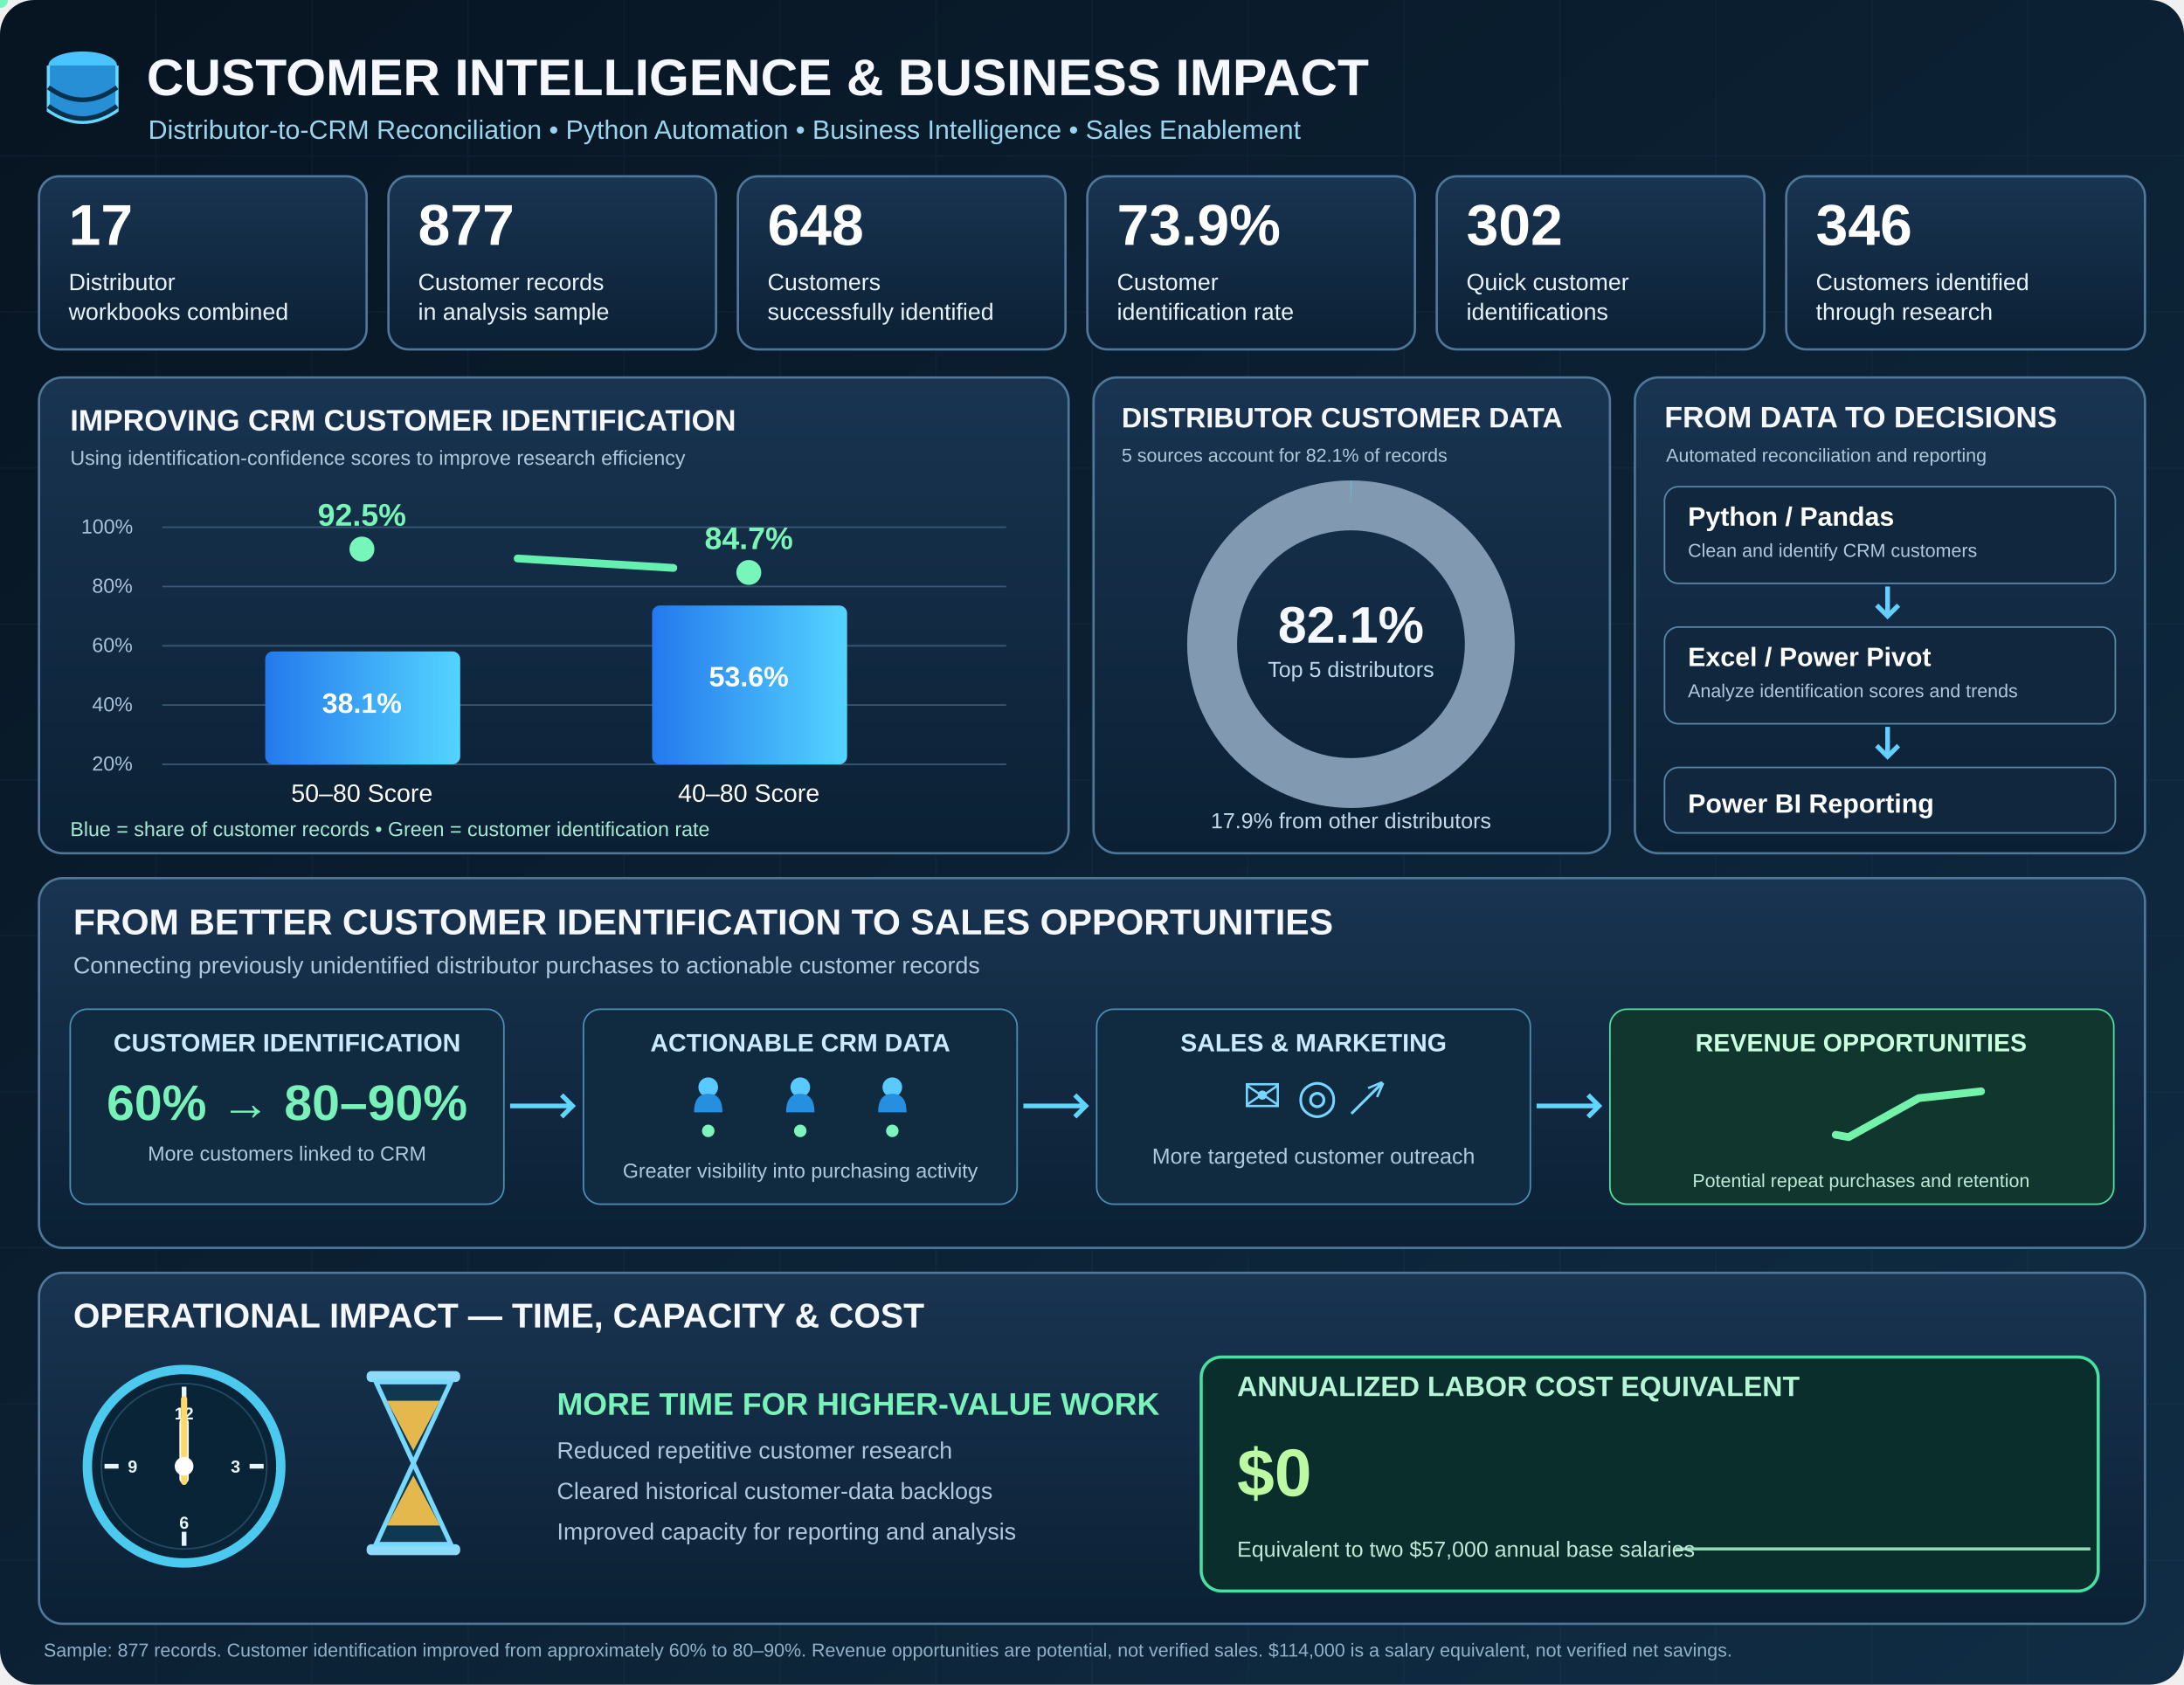
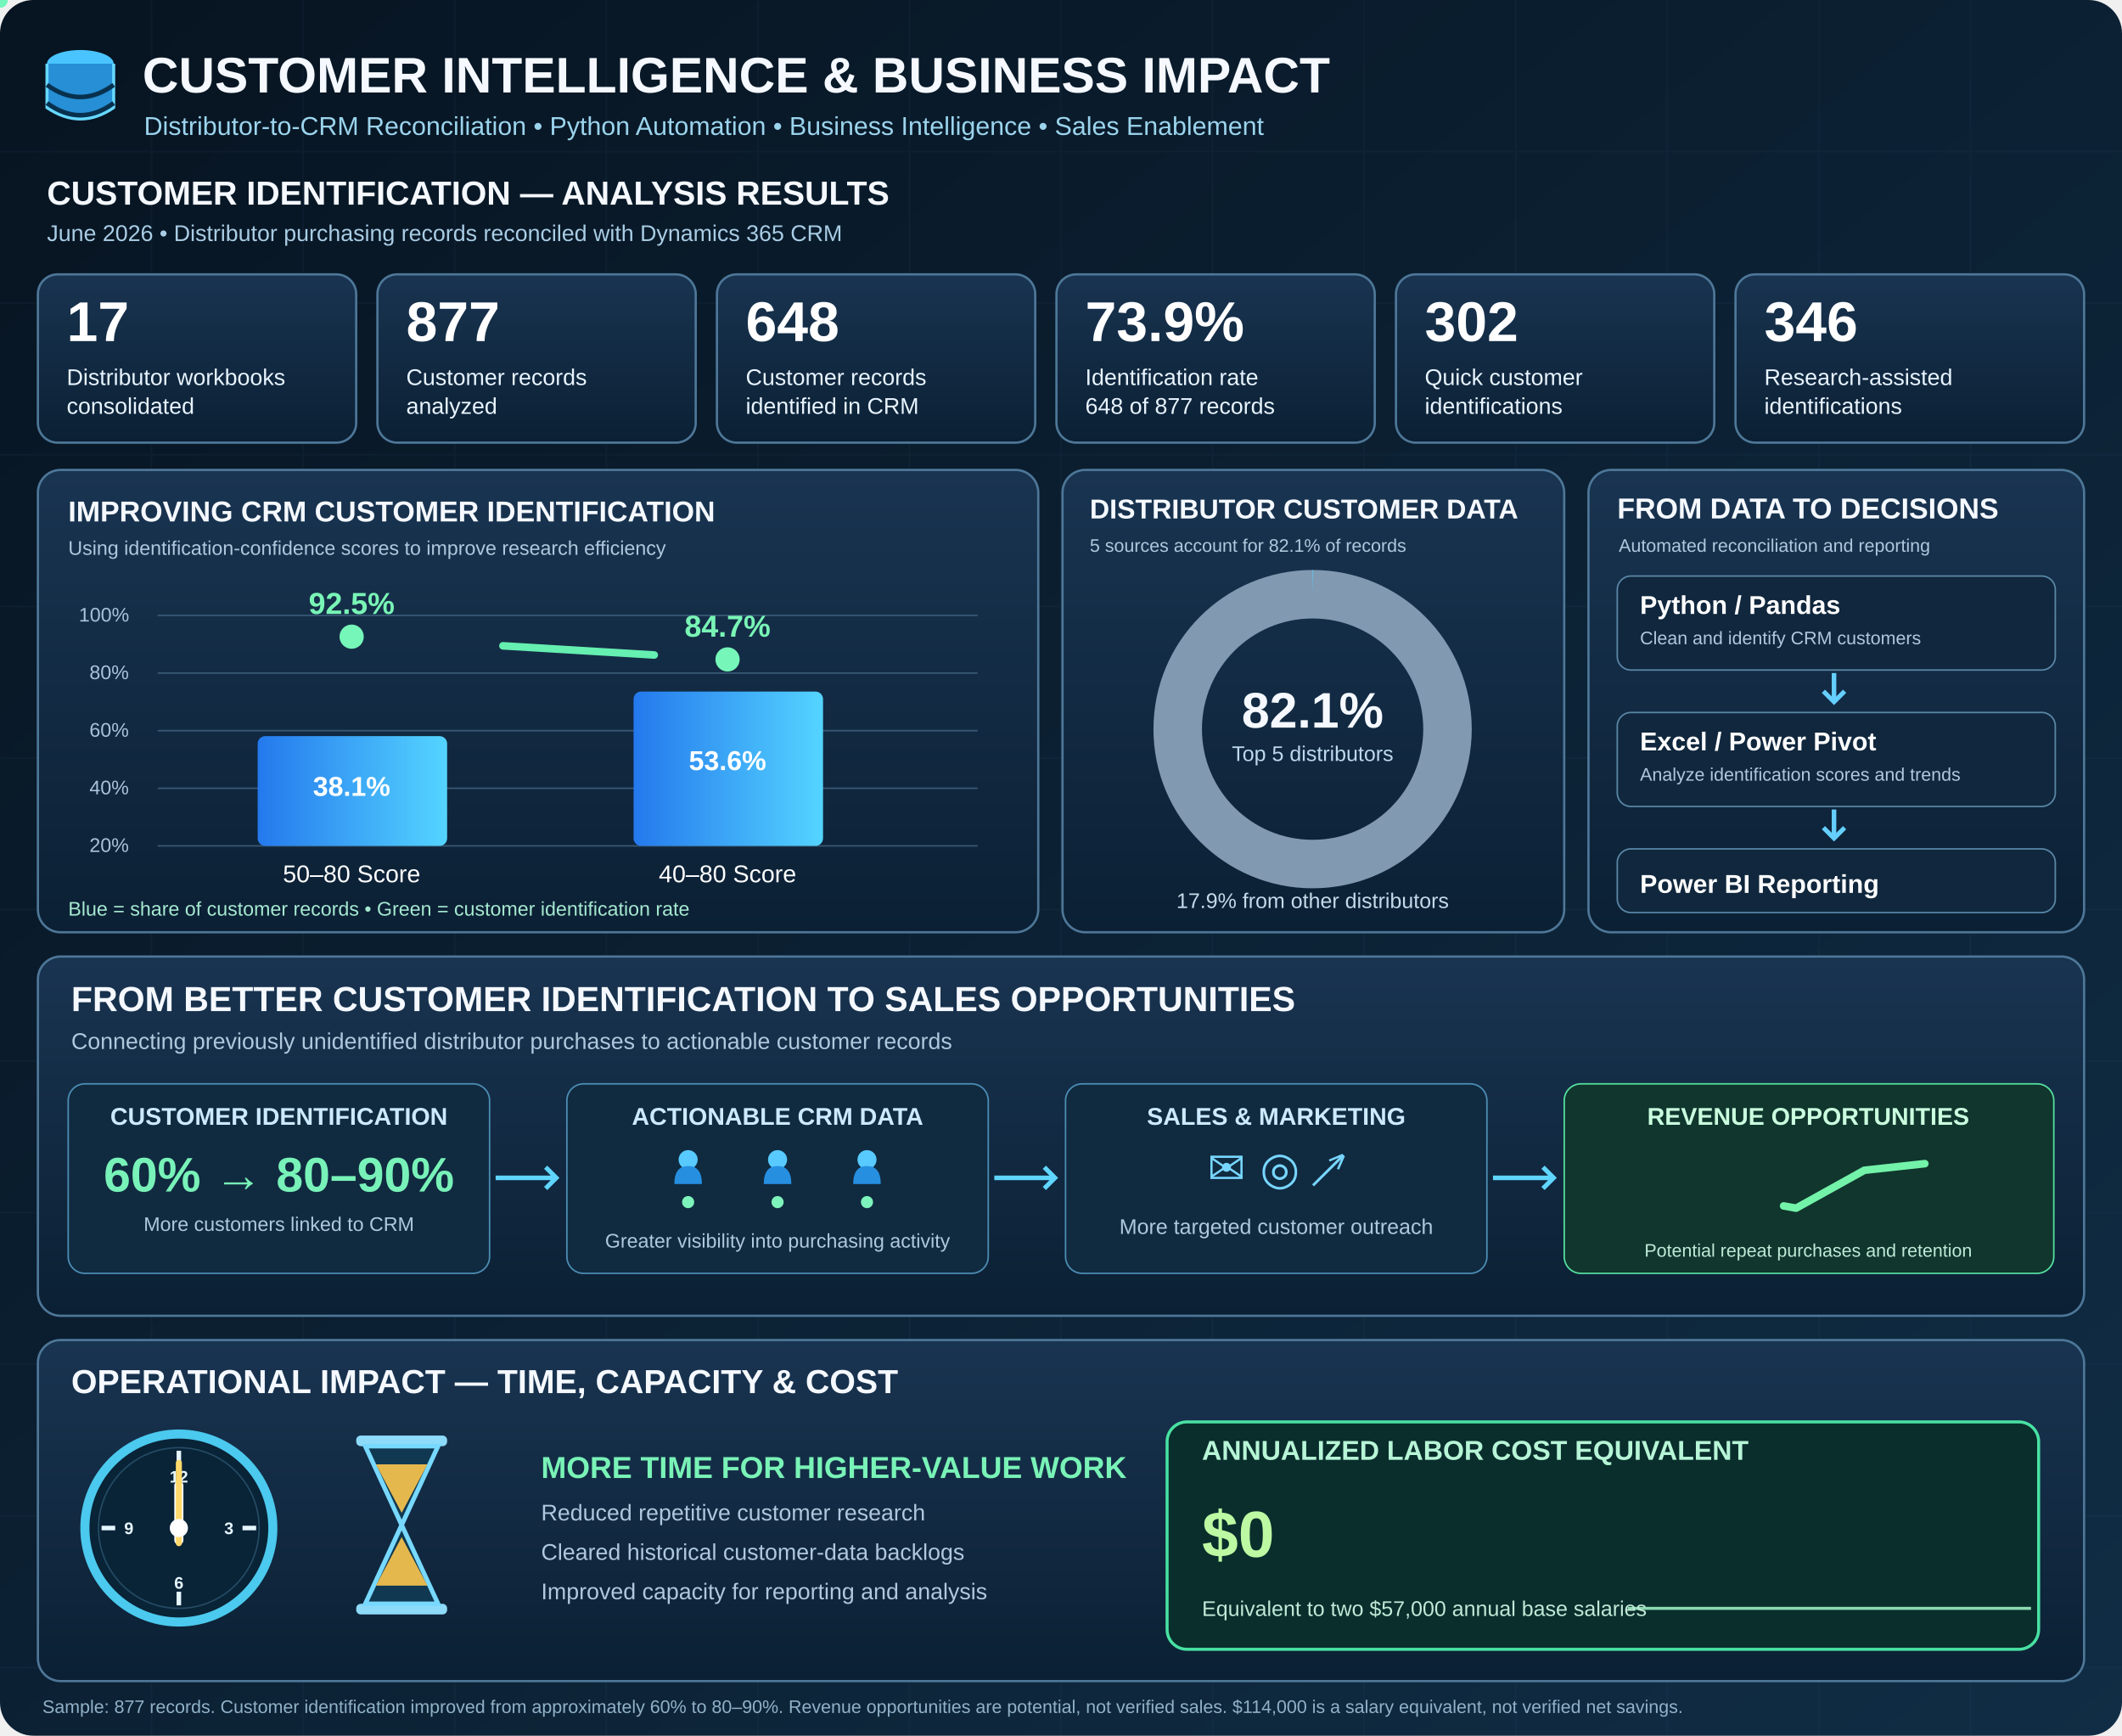
- <svg xmlns="http://www.w3.org/2000/svg" width="1400" height="1080" viewBox="0 0 1400 1080" role="img" aria-label="Animated customer intelligence and business impact dashboard">
+ <svg xmlns="http://www.w3.org/2000/svg" width="1400" height="1145" viewBox="0 0 1400 1145" role="img" aria-label="Animated customer intelligence and business impact dashboard">
  <defs>
    <linearGradient id="bg" x1="0" y1="0" x2="1" y2="1">
      <stop offset="0" stop-color="#071421" />
      <stop offset="1" stop-color="#102d45" />
    </linearGradient>
    <linearGradient id="panel" x1="0" y1="0" x2="0" y2="1">
      <stop offset="0" stop-color="#193451" />
      <stop offset="1" stop-color="#0b2034" />
    </linearGradient>
    <linearGradient id="blue" x1="0" y1="0" x2="1" y2="0">
      <stop offset="0" stop-color="#2479ed" />
      <stop offset="1" stop-color="#54d4ff" />
    </linearGradient>
    <linearGradient id="green" x1="0" y1="0" x2="1" y2="0">
      <stop offset="0" stop-color="#14b987" />
      <stop offset="1" stop-color="#83fac0" />
    </linearGradient>
    <style>
    text {
      font-family: Arial, Helvetica, sans-serif;
    }

    .heading {
      fill: #f5f9ff;
      font-weight: 700;
    }

    .muted {
      fill: #afc8dd;
    }

    .panel {
      fill: url(#panel);
      stroke: #4e7798;
      stroke-width: 1.5;
    }

    .number {
      fill: #ffffff;
      font-size: 37px;
      font-weight: 800;
    }

    .gridline {
      stroke: #385875;
      stroke-width: 1;
    }
  </style>
    <g id="cashBill">
      <rect width="44" height="15" rx="3" fill="#238c58" stroke="#b6ffd2" stroke-width="1.4" />
      <rect x="5" y="3" width="34" height="9" rx="2" fill="none" stroke="#c5ffdc" stroke-width="1" />
      <text x="22" y="11.5" text-anchor="middle" fill="#e3ffed" font-size="10" font-weight="bold">$</text>
    </g>
    <g id="person">
      <circle r="9" fill="#58caff" />
      <path d="M-13 23 Q-13 6 0 6 Q13 6 13 23 Z" fill="#268fe0" />
    </g>
  </defs>
-   <rect width="1400" height="1080" rx="22" fill="url(#bg)" />
+   <rect width="1400" height="1145" rx="22" fill="url(#bg)" />
  <g stroke="#285071" opacity=".12">
-     <path d="M0 100H1400 M0 200H1400 M0 300H1400            M0 400H1400 M0 500H1400 M0 600H1400            M0 700H1400 M0 800H1400 M0 900H1400            M0 1000H1400" />
-     <path d="M100 0V1080 M200 0V1080 M300 0V1080            M400 0V1080 M500 0V1080 M600 0V1080            M700 0V1080 M800 0V1080 M900 0V1080            M1000 0V1080 M1100 0V1080            M1200 0V1080 M1300 0V1080" />
+     <path d="M0 100H1400 M0 200H1400 M0 300H1400            M0 400H1400 M0 500H1400 M0 600H1400            M0 700H1400 M0 800H1400 M0 900H1400            M0 1000H1400 M0 1100H1400" />
+     <path d="M100 0V1145 M200 0V1145 M300 0V1145            M400 0V1145 M500 0V1145 M600 0V1145            M700 0V1145 M800 0V1145 M900 0V1145            M1000 0V1145 M1100 0V1145            M1200 0V1145 M1300 0V1145" />
  </g>
  <g transform="translate(30 30)">
    <ellipse cx="23" cy="12" rx="22" ry="9" fill="#4ac4ff" />
    <path d="M1 12V41 Q23 56 45 41 V12" fill="#268fd5" stroke="#66d8ff" stroke-width="2" />
    <path d="M1 26 Q23 42 45 26            M1 38 Q23 54 45 38" fill="none" stroke="#08314e" stroke-width="3" />
  </g>
  <text x="94" y="61" class="heading" font-size="33">
  CUSTOMER INTELLIGENCE &amp; BUSINESS IMPACT
</text>
  <text x="95" y="89" fill="#9bd4ed" font-size="17">
  Distributor-to-CRM Reconciliation • Python Automation • Business Intelligence • Sales Enablement
</text>
+   <text x="31" y="135" class="heading" font-size="22">
+   CUSTOMER IDENTIFICATION — ANALYSIS RESULTS
+ </text>
+   <text x="31" y="159" fill="#a9cde5" font-size="15">
+   June 2026 • Distributor purchasing records reconciled with Dynamics 365 CRM
+ </text>
  <g>
-     <rect x="25" y="113" width="210" height="111" rx="13" class="panel" />
-     <rect x="249" y="113" width="210" height="111" rx="13" class="panel" />
-     <rect x="473" y="113" width="210" height="111" rx="13" class="panel" />
-     <rect x="697" y="113" width="210" height="111" rx="13" class="panel" />
-     <rect x="921" y="113" width="210" height="111" rx="13" class="panel" />
-     <rect x="1145" y="113" width="230" height="111" rx="13" class="panel" />
+     <rect x="25" y="181" width="210" height="111" rx="13" class="panel" />
+     <rect x="249" y="181" width="210" height="111" rx="13" class="panel" />
+     <rect x="473" y="181" width="210" height="111" rx="13" class="panel" />
+     <rect x="697" y="181" width="210" height="111" rx="13" class="panel" />
+     <rect x="921" y="181" width="210" height="111" rx="13" class="panel" />
+     <rect x="1145" y="181" width="230" height="111" rx="13" class="panel" />
  </g>
  <g class="number">
-     <text x="44" y="157">17</text>
-     <text x="268" y="157">877</text>
-     <text x="492" y="157">648</text>
-     <text x="716" y="157">73.9%</text>
-     <text x="940" y="157">302</text>
-     <text x="1164" y="157">346</text>
+     <text x="44" y="225">17</text>
+     <text x="268" y="225">877</text>
+     <text x="492" y="225">648</text>
+     <text x="716" y="225">73.9%</text>
+     <text x="940" y="225">302</text>
+     <text x="1164" y="225">346</text>
  </g>
  <g fill="#e8f4ff" font-size="15">
-     <text x="44" y="186">Distributor</text>
-     <text x="44" y="205">workbooks combined</text>
-     <text x="268" y="186">Customer records</text>
-     <text x="268" y="205">in analysis sample</text>
-     <text x="492" y="186">Customers</text>
-     <text x="492" y="205">successfully identified</text>
-     <text x="716" y="186">Customer</text>
-     <text x="716" y="205">identification rate</text>
-     <text x="940" y="186">Quick customer</text>
-     <text x="940" y="205">identifications</text>
-     <text x="1164" y="186">Customers identified</text>
-     <text x="1164" y="205">through research</text>
-   </g>
-   <rect x="25" y="242" width="660" height="305" rx="15" class="panel" />
-   <text x="45" y="276" class="heading" font-size="19">
+     <text x="44" y="254">Distributor workbooks</text>
+     <text x="44" y="273">consolidated</text>
+     <text x="268" y="254">Customer records</text>
+     <text x="268" y="273">analyzed</text>
+     <text x="492" y="254">Customer records</text>
+     <text x="492" y="273">identified in CRM</text>
+     <text x="716" y="254">Identification rate</text>
+     <text x="716" y="273">648 of 877 records</text>
+     <text x="940" y="254">Quick customer</text>
+     <text x="940" y="273">identifications</text>
+     <text x="1164" y="254">Research-assisted</text>
+     <text x="1164" y="273">identifications</text>
+   </g>
+   <rect x="25" y="310" width="660" height="305" rx="15" class="panel" />
+   <text x="45" y="344" class="heading" font-size="19">
  IMPROVING CRM CUSTOMER IDENTIFICATION
</text>
-   <text x="45" y="298" class="muted" font-size="13">
+   <text x="45" y="366" class="muted" font-size="13">
  Using identification-confidence scores to improve research efficiency
</text>
  <g class="gridline">
-     <path d="M104 338H645            M104 376H645            M104 414H645            M104 452H645            M104 490H645" />
+     <path d="M104 406H645            M104 444H645            M104 482H645            M104 520H645            M104 558H645" />
  </g>
  <g fill="#a9c3da" font-size="13">
-     <text x="52" y="342">100%</text>
-     <text x="59" y="380">80%</text>
-     <text x="59" y="418">60%</text>
-     <text x="59" y="456">40%</text>
-     <text x="59" y="494">20%</text>
-   </g>
-   <rect x="170" y="417.6" width="125" height="72.4" rx="5" fill="url(#blue)">
+     <text x="52" y="410">100%</text>
+     <text x="59" y="448">80%</text>
+     <text x="59" y="486">60%</text>
+     <text x="59" y="524">40%</text>
+     <text x="59" y="562">20%</text>
+   </g>
+   <rect x="170" y="485.6" width="125" height="72.4" rx="5" fill="url(#blue)">
    <animate attributeName="height" values="0;72.4;72.4" keyTimes="0;.35;1" dur="12s" repeatCount="indefinite" />
-     <animate attributeName="y" values="490;417.6;417.6" keyTimes="0;.35;1" dur="12s" repeatCount="indefinite" />
+     <animate attributeName="y" values="558;485.6;485.6" keyTimes="0;.35;1" dur="12s" repeatCount="indefinite" />
  </rect>
-   <rect x="418" y="388.2" width="125" height="101.8" rx="5" fill="url(#blue)">
+   <rect x="418" y="456.2" width="125" height="101.8" rx="5" fill="url(#blue)">
    <animate attributeName="height" values="0;101.8;101.8" keyTimes="0;.35;1" dur="12s" repeatCount="indefinite" />
-     <animate attributeName="y" values="490;388.2;388.2" keyTimes="0;.35;1" dur="12s" repeatCount="indefinite" />
+     <animate attributeName="y" values="558;456.2;456.2" keyTimes="0;.35;1" dur="12s" repeatCount="indefinite" />
  </rect>
  <g fill="white" font-size="18" font-weight="bold" text-anchor="middle">
-     <text x="232" y="457">38.1%</text>
-     <text x="480" y="440">53.6%</text>
-   </g>
-   <path d="M232 352 L480 367" fill="none" stroke="#65efb0" stroke-width="5" stroke-linecap="round" pathLength="100" stroke-dasharray="100" stroke-dashoffset="100">
+     <text x="232" y="525">38.1%</text>
+     <text x="480" y="508">53.6%</text>
+   </g>
+   <path d="M232 420 L480 435" fill="none" stroke="#65efb0" stroke-width="5" stroke-linecap="round" pathLength="100" stroke-dasharray="100" stroke-dashoffset="100">
    <animate attributeName="stroke-dashoffset" values="100;0;0" keyTimes="0;.35;1" dur="12s" repeatCount="indefinite" />
  </path>
-   <circle cx="232" cy="352" r="8" fill="#76f7b9" />
-   <circle cx="480" cy="367" r="8" fill="#76f7b9" />
+   <circle cx="232" cy="420" r="8" fill="#76f7b9" />
+   <circle cx="480" cy="435" r="8" fill="#76f7b9" />
  <g fill="#79f5b6" font-size="20" font-weight="bold" text-anchor="middle">
-     <text x="232" y="337">92.5%</text>
-     <text x="480" y="352">84.7%</text>
+     <text x="232" y="405">92.5%</text>
+     <text x="480" y="420">84.7%</text>
  </g>
  <g fill="white" font-size="16" text-anchor="middle">
-     <text x="232" y="514">50–80 Score</text>
-     <text x="480" y="514">40–80 Score</text>
-   </g>
-   <text x="45" y="536" fill="#a6e9d1" font-size="13">
+     <text x="232" y="582">50–80 Score</text>
+     <text x="480" y="582">40–80 Score</text>
+   </g>
+   <text x="45" y="604" fill="#a6e9d1" font-size="13">
  Blue = share of customer records • Green = customer identification rate
</text>
-   <rect x="701" y="242" width="331" height="305" rx="15" class="panel" />
-   <text x="719" y="274" class="heading" font-size="18">
+   <rect x="701" y="310" width="331" height="305" rx="15" class="panel" />
+   <text x="719" y="342" class="heading" font-size="18">
  DISTRIBUTOR CUSTOMER DATA
</text>
-   <text x="719" y="296" class="muted" font-size="12">
+   <text x="719" y="364" class="muted" font-size="12">
  5 sources account for 82.1% of records
</text>
-   <circle cx="866" cy="413" r="89" fill="none" stroke="#8199b1" stroke-width="32" />
-   <circle cx="866" cy="413" r="89" fill="none" stroke="url(#blue)" stroke-width="32" transform="rotate(-90 866 413)" stroke-dasharray="0 560">
+   <circle cx="866" cy="481" r="89" fill="none" stroke="#8199b1" stroke-width="32" />
+   <circle cx="866" cy="481" r="89" fill="none" stroke="url(#blue)" stroke-width="32" transform="rotate(-90 866 481)" stroke-dasharray="0 560">
    <animate attributeName="stroke-dasharray" values="0 560;460 560;460 560" keyTimes="0;.35;1" dur="12s" repeatCount="indefinite" />
  </circle>
-   <text x="866" y="412" text-anchor="middle" class="heading" font-size="33">
+   <text x="866" y="480" text-anchor="middle" class="heading" font-size="33">
  82.1%
</text>
-   <text x="866" y="434" text-anchor="middle" fill="#bed8ec" font-size="14">
+   <text x="866" y="502" text-anchor="middle" fill="#bed8ec" font-size="14">
  Top 5 distributors
</text>
-   <text x="866" y="531" text-anchor="middle" fill="#c5d9e9" font-size="14">
+   <text x="866" y="599" text-anchor="middle" fill="#c5d9e9" font-size="14">
  17.9% from other distributors
</text>
-   <rect x="1048" y="242" width="327" height="305" rx="15" class="panel" />
-   <text x="1067" y="274" class="heading" font-size="19">
+   <rect x="1048" y="310" width="327" height="305" rx="15" class="panel" />
+   <text x="1067" y="342" class="heading" font-size="19">
  FROM DATA TO DECISIONS
</text>
-   <text x="1068" y="296" class="muted" font-size="12">
+   <text x="1068" y="364" class="muted" font-size="12">
  Automated reconciliation and reporting
</text>
-   <rect x="1067" y="312" width="289" height="62" rx="9" fill="#10273d" stroke="#5a87a7" />
-   <rect x="1067" y="402" width="289" height="62" rx="9" fill="#10273d" stroke="#5a87a7" />
-   <rect x="1067" y="492" width="289" height="42" rx="9" fill="#10273d" stroke="#5a87a7" />
+   <rect x="1067" y="380" width="289" height="62" rx="9" fill="#10273d" stroke="#5a87a7" />
+   <rect x="1067" y="470" width="289" height="62" rx="9" fill="#10273d" stroke="#5a87a7" />
+   <rect x="1067" y="560" width="289" height="42" rx="9" fill="#10273d" stroke="#5a87a7" />
  <g fill="white" font-size="17" font-weight="bold">
-     <text x="1082" y="337">Python / Pandas</text>
-     <text x="1082" y="427">Excel / Power Pivot</text>
-     <text x="1082" y="521">Power BI Reporting</text>
+     <text x="1082" y="405">Python / Pandas</text>
+     <text x="1082" y="495">Excel / Power Pivot</text>
+     <text x="1082" y="589">Power BI Reporting</text>
  </g>
  <g class="muted" font-size="12">
-     <text x="1082" y="357">
+     <text x="1082" y="425">
    Clean and identify CRM customers
  </text>
-     <text x="1082" y="447">
+     <text x="1082" y="515">
    Analyze identification scores and trends
  </text>
  </g>
-   <path d="M1210 376V395 M1210 466V485" stroke="#65cfff" stroke-width="3" />
-   <path d="M1203 388L1210 395L1217 388          M1203 478L1210 485L1217 478" fill="none" stroke="#65cfff" stroke-width="3" />
-   <rect x="25" y="563" width="1350" height="237" rx="15" class="panel" />
-   <text x="47" y="599" class="heading" font-size="23">
+   <path d="M1210 444V463 M1210 534V553" stroke="#65cfff" stroke-width="3" />
+   <path d="M1203 456L1210 463L1217 456          M1203 546L1210 553L1217 546" fill="none" stroke="#65cfff" stroke-width="3" />
+   <rect x="25" y="631" width="1350" height="237" rx="15" class="panel" />
+   <text x="47" y="667" class="heading" font-size="23">
  FROM BETTER CUSTOMER IDENTIFICATION TO SALES OPPORTUNITIES
</text>
-   <text x="47" y="624" class="muted" font-size="15">
+   <text x="47" y="692" class="muted" font-size="15">
  Connecting previously unidentified distributor purchases to actionable customer records
</text>
-   <rect x="45" y="647" width="278" height="125" rx="11" fill="#102a40" stroke="#4c8db4" />
-   <text x="184" y="674" text-anchor="middle" fill="#cceaff" font-size="16" font-weight="bold">
+   <rect x="45" y="715" width="278" height="125" rx="11" fill="#102a40" stroke="#4c8db4" />
+   <text x="184" y="742" text-anchor="middle" fill="#cceaff" font-size="16" font-weight="bold">
  CUSTOMER IDENTIFICATION
</text>
-   <text x="184" y="718" text-anchor="middle" fill="#78f2b8" font-size="32" font-weight="bold">
+   <text x="184" y="786" text-anchor="middle" fill="#78f2b8" font-size="32" font-weight="bold">
  60% → 80–90%
</text>
-   <text x="184" y="744" text-anchor="middle" class="muted" font-size="13">
+   <text x="184" y="812" text-anchor="middle" class="muted" font-size="13">
  More customers linked to CRM
</text>
-   <rect x="374" y="647" width="278" height="125" rx="11" fill="#102a40" stroke="#4c8db4" />
-   <text x="513" y="674" text-anchor="middle" fill="#cceaff" font-size="16" font-weight="bold">
+   <rect x="374" y="715" width="278" height="125" rx="11" fill="#102a40" stroke="#4c8db4" />
+   <text x="513" y="742" text-anchor="middle" fill="#cceaff" font-size="16" font-weight="bold">
  ACTIONABLE CRM DATA
</text>
-   <g transform="translate(454 697) scale(.7)">
+   <g transform="translate(454 765) scale(.7)">
    <use href="#person" />
  </g>
-   <g transform="translate(513 697) scale(.7)">
+   <g transform="translate(513 765) scale(.7)">
    <use href="#person" />
  </g>
-   <g transform="translate(572 697) scale(.7)">
+   <g transform="translate(572 765) scale(.7)">
    <use href="#person" />
  </g>
  <g fill="#7df4bb">
-     <circle cx="454" cy="725" r="4">
+     <circle cx="454" cy="793" r="4">
      <animate attributeName="opacity" values=".2;1;1" dur="4s" repeatCount="indefinite" />
    </circle>
-     <circle cx="513" cy="725" r="4">
+     <circle cx="513" cy="793" r="4">
      <animate attributeName="opacity" values=".2;.2;1;1" dur="4s" repeatCount="indefinite" />
    </circle>
-     <circle cx="572" cy="725" r="4">
+     <circle cx="572" cy="793" r="4">
      <animate attributeName="opacity" values=".2;.2;.2;1;1" dur="4s" repeatCount="indefinite" />
    </circle>
  </g>
-   <text x="513" y="755" text-anchor="middle" class="muted" font-size="13">
+   <text x="513" y="823" text-anchor="middle" class="muted" font-size="13">
  Greater visibility into purchasing activity
</text>
-   <rect x="703" y="647" width="278" height="125" rx="11" fill="#102a40" stroke="#4c8db4" />
-   <text x="842" y="674" text-anchor="middle" fill="#cceaff" font-size="16" font-weight="bold">
+   <rect x="703" y="715" width="278" height="125" rx="11" fill="#102a40" stroke="#4c8db4" />
+   <text x="842" y="742" text-anchor="middle" fill="#cceaff" font-size="16" font-weight="bold">
  SALES &amp; MARKETING
</text>
-   <text x="842" y="713" text-anchor="middle" fill="#77d6ff" font-size="30">
+   <text x="842" y="781" text-anchor="middle" fill="#77d6ff" font-size="30">
  ✉  ◎  ↗
</text>
-   <text x="842" y="746" text-anchor="middle" class="muted" font-size="14">
+   <text x="842" y="814" text-anchor="middle" class="muted" font-size="14">
  More targeted customer outreach
</text>
-   <rect x="1032" y="647" width="323" height="125" rx="11" fill="#10362e" stroke="#55df9e" />
-   <text x="1193" y="674" text-anchor="middle" fill="#caffdf" font-size="16" font-weight="bold">
+   <rect x="1032" y="715" width="323" height="125" rx="11" fill="#10362e" stroke="#55df9e" />
+   <text x="1193" y="742" text-anchor="middle" fill="#caffdf" font-size="16" font-weight="bold">
  REVENUE OPPORTUNITIES
</text>
-   <path d="M1080 737          L1135 720          L1185 729          L1230 704          L1285 698" fill="none" stroke="#73f3a9" stroke-width="5" stroke-linecap="round" stroke-linejoin="round" pathLength="100" stroke-dasharray="100" stroke-dashoffset="100">
+   <path d="M1080 805          L1135 788          L1185 797          L1230 772          L1285 766" fill="none" stroke="#73f3a9" stroke-width="5" stroke-linecap="round" stroke-linejoin="round" pathLength="100" stroke-dasharray="100" stroke-dashoffset="100">
    <animate attributeName="stroke-dashoffset" values="100;0;0" keyTimes="0;.65;1" dur="8s" repeatCount="indefinite" />
  </path>
-   <path d="M1271 692 L1285 698 L1276 711" fill="none" stroke="#73f3a9" stroke-width="4" stroke-linecap="round" stroke-linejoin="round" opacity="0">
+   <path d="M1271 760 L1285 766 L1276 779" fill="none" stroke="#73f3a9" stroke-width="4" stroke-linecap="round" stroke-linejoin="round" opacity="0">
    <animate attributeName="opacity" values="0;0;1;1" keyTimes="0;.65;.651;1" calcMode="discrete" dur="8s" repeatCount="indefinite" />
  </path>
-   <text x="1193" y="761" text-anchor="middle" fill="#c0ead7" font-size="12">
+   <text x="1193" y="829" text-anchor="middle" fill="#c0ead7" font-size="12">
  Potential repeat purchases and retention
</text>
  <g stroke="#60d6ff" stroke-width="3" fill="none">
-     <path d="M327 709H367            M360 702L367 709L360 716" />
-     <path d="M656 709H696            M689 702L696 709L689 716" />
-     <path d="M985 709H1025            M1018 702L1025 709L1018 716" />
+     <path d="M327 777H367            M360 770L367 777L360 784" />
+     <path d="M656 777H696            M689 770L696 777L689 784" />
+     <path d="M985 777H1025            M1018 770L1025 777L1018 784" />
  </g>
  <g fill="#73f6bc">
    <circle r="5">
-       <animateMotion dur="3s" repeatCount="indefinite" path="M327 709H367" />
+       <animateMotion dur="3s" repeatCount="indefinite" path="M327 777H367" />
    </circle>
    <circle r="5">
-       <animateMotion dur="3s" begin="-1s" repeatCount="indefinite" path="M656 709H696" />
+       <animateMotion dur="3s" begin="-1s" repeatCount="indefinite" path="M656 777H696" />
    </circle>
    <circle r="5">
-       <animateMotion dur="3s" begin="-2s" repeatCount="indefinite" path="M985 709H1025" />
-     </circle>
-   </g>
-   <rect x="25" y="816" width="1350" height="225" rx="15" class="panel" />
-   <text x="47" y="851" class="heading" font-size="22">
+       <animateMotion dur="3s" begin="-2s" repeatCount="indefinite" path="M985 777H1025" />
+     </circle>
+   </g>
+   <rect x="25" y="884" width="1350" height="225" rx="15" class="panel" />
+   <text x="47" y="919" class="heading" font-size="22">
  OPERATIONAL IMPACT — TIME, CAPACITY &amp; COST
</text>
-   <g transform="translate(118 940)">
+   <g transform="translate(118 1008)">
    <circle r="62" fill="#092337" stroke="#4bc9ee" stroke-width="6" />
    <circle r="53" fill="none" stroke="#234a62" />
    <g stroke="#e5f7ff" stroke-width="3">
      <line y1="-51" y2="-42" />
      <line y1="51" y2="42" />
      <line x1="-51" x2="-42" />
      <line x1="51" x2="42" />
    </g>
    <g fill="#e8f8ff" font-size="11" font-weight="bold" text-anchor="middle">
      <text y="-30">12</text>
      <text x="33" y="4">3</text>
      <text y="40">6</text>
      <text x="-33" y="4">9</text>
    </g>
    <g>
      <animateTransform attributeName="transform" type="rotate" from="0" to="-360" dur="18s" repeatCount="indefinite" />
      <line y1="8" y2="-28" stroke="white" stroke-width="6" stroke-linecap="round" />
    </g>
    <g>
      <animateTransform attributeName="transform" type="rotate" from="0" to="-360" dur="3s" repeatCount="indefinite" />
      <line y1="10" y2="-43" stroke="#ffd96c" stroke-width="4" stroke-linecap="round" />
    </g>
    <circle r="6" fill="white" />
  </g>
-   <g transform="translate(265 938)">
+   <g transform="translate(265 1006)">
    <rect x="-30" y="-59" width="60" height="7" rx="3" fill="#8edaf9" />
    <rect x="-30" y="52" width="60" height="7" rx="3" fill="#8edaf9" />
    <path d="M-24 -52H24            L0 0            L24 52H-24            L0 0Z" fill="#103951" stroke="#78d9ff" stroke-width="3" />
    <path d="M-17 40H17L0 8Z" fill="#e5b84e">
      <animate attributeName="opacity" values="1;.1;1" dur="7s" repeatCount="indefinite" />
    </path>
    <path d="M-17 -40H17L0 -8Z" fill="#e5b84e">
      <animate attributeName="opacity" values=".1;1;.1" dur="7s" repeatCount="indefinite" />
    </path>
  </g>
-   <text x="357" y="907" fill="#79f3b7" font-size="20" font-weight="bold">
+   <text x="357" y="975" fill="#79f3b7" font-size="20" font-weight="bold">
  MORE TIME FOR HIGHER-VALUE WORK
</text>
-   <text x="357" y="935" class="muted" font-size="15">
+   <text x="357" y="1003" class="muted" font-size="15">
  Reduced repetitive customer research
</text>
-   <text x="357" y="961" class="muted" font-size="15">
+   <text x="357" y="1029" class="muted" font-size="15">
  Cleared historical customer-data backlogs
</text>
-   <text x="357" y="987" class="muted" font-size="15">
+   <text x="357" y="1055" class="muted" font-size="15">
  Improved capacity for reporting and analysis
</text>
-   <rect x="770" y="870" width="575" height="150" rx="13" fill="#092e2c" stroke="#48e1a2" stroke-width="2" />
-   <text x="793" y="895" fill="#b7f5d7" font-size="18" font-weight="bold">
+   <rect x="770" y="938" width="575" height="150" rx="13" fill="#092e2c" stroke="#48e1a2" stroke-width="2" />
+   <text x="793" y="963" fill="#b7f5d7" font-size="18" font-weight="bold">
  ANNUALIZED LABOR COST EQUIVALENT
</text>
-   <g transform="translate(1080 911)">
+   <g transform="translate(1080 979)">
    <path d="M-6 82H260" stroke="#8dd9b1" stroke-width="2" />
    <use href="#cashBill" x="0" y="65" opacity="0">
      <animate attributeName="opacity" values="0;1;1" keyTimes="0;.10;1" calcMode="discrete" dur="5s" repeatCount="indefinite" />
    </use>
    <use href="#cashBill" x="52" y="65" opacity="0">
      <animate attributeName="opacity" values="0;0;1;1" keyTimes="0;.15;.16;1" calcMode="discrete" dur="5s" repeatCount="indefinite" />
    </use>
    <use href="#cashBill" x="52" y="50" opacity="0">
      <animate attributeName="opacity" values="0;0;1;1" keyTimes="0;.19;.20;1" calcMode="discrete" dur="5s" repeatCount="indefinite" />
    </use>
    <use href="#cashBill" x="104" y="65" opacity="0">
      <animate attributeName="opacity" values="0;0;1;1" keyTimes="0;.25;.26;1" calcMode="discrete" dur="5s" repeatCount="indefinite" />
    </use>
    <use href="#cashBill" x="104" y="50" opacity="0">
      <animate attributeName="opacity" values="0;0;1;1" keyTimes="0;.29;.30;1" calcMode="discrete" dur="5s" repeatCount="indefinite" />
    </use>
    <use href="#cashBill" x="104" y="35" opacity="0">
      <animate attributeName="opacity" values="0;0;1;1" keyTimes="0;.33;.34;1" calcMode="discrete" dur="5s" repeatCount="indefinite" />
    </use>
    <use href="#cashBill" x="156" y="65" opacity="0">
      <animate attributeName="opacity" values="0;0;1;1" keyTimes="0;.39;.40;1" calcMode="discrete" dur="5s" repeatCount="indefinite" />
    </use>
    <use href="#cashBill" x="156" y="50" opacity="0">
      <animate attributeName="opacity" values="0;0;1;1" keyTimes="0;.43;.44;1" calcMode="discrete" dur="5s" repeatCount="indefinite" />
    </use>
    <use href="#cashBill" x="156" y="35" opacity="0">
      <animate attributeName="opacity" values="0;0;1;1" keyTimes="0;.47;.48;1" calcMode="discrete" dur="5s" repeatCount="indefinite" />
    </use>
    <use href="#cashBill" x="156" y="20" opacity="0">
      <animate attributeName="opacity" values="0;0;1;1" keyTimes="0;.51;.52;1" calcMode="discrete" dur="5s" repeatCount="indefinite" />
    </use>
    <use href="#cashBill" x="208" y="65" opacity="0">
      <animate attributeName="opacity" values="0;0;1;1" keyTimes="0;.57;.58;1" calcMode="discrete" dur="5s" repeatCount="indefinite" />
    </use>
    <use href="#cashBill" x="208" y="50" opacity="0">
      <animate attributeName="opacity" values="0;0;1;1" keyTimes="0;.61;.62;1" calcMode="discrete" dur="5s" repeatCount="indefinite" />
    </use>
    <use href="#cashBill" x="208" y="35" opacity="0">
      <animate attributeName="opacity" values="0;0;1;1" keyTimes="0;.65;.66;1" calcMode="discrete" dur="5s" repeatCount="indefinite" />
    </use>
    <use href="#cashBill" x="208" y="20" opacity="0">
      <animate attributeName="opacity" values="0;0;1;1" keyTimes="0;.69;.70;1" calcMode="discrete" dur="5s" repeatCount="indefinite" />
    </use>
    <use href="#cashBill" x="208" y="5" opacity="0">
      <animate attributeName="opacity" values="0;0;1;1" keyTimes="0;.73;.74;1" calcMode="discrete" dur="5s" repeatCount="indefinite" />
    </use>
  </g>
  <g fill="#bdf9a2" font-size="43" font-weight="bold">
-     <text x="793" y="959">$0
+     <text x="793" y="1027">$0
    <animate attributeName="opacity" values="1;1;0;0" keyTimes="0;.099;.10;1" calcMode="discrete" dur="5s" repeatCount="indefinite" />
    </text>
-     <text x="793" y="959" opacity="0">$7,600
+     <text x="793" y="1027" opacity="0">$7,600
    <animate attributeName="opacity" values="0;0;1;1;0;0" keyTimes="0;.099;.10;.199;.20;1" calcMode="discrete" dur="5s" repeatCount="indefinite" />
    </text>
-     <text x="793" y="959" opacity="0">$22,800
+     <text x="793" y="1027" opacity="0">$22,800
    <animate attributeName="opacity" values="0;0;1;1;0;0" keyTimes="0;.199;.20;.339;.34;1" calcMode="discrete" dur="5s" repeatCount="indefinite" />
    </text>
-     <text x="793" y="959" opacity="0">$45,600
+     <text x="793" y="1027" opacity="0">$45,600
    <animate attributeName="opacity" values="0;0;1;1;0;0" keyTimes="0;.339;.34;.519;.52;1" calcMode="discrete" dur="5s" repeatCount="indefinite" />
    </text>
-     <text x="793" y="959" opacity="0">$76,000
+     <text x="793" y="1027" opacity="0">$76,000
    <animate attributeName="opacity" values="0;0;1;1;0;0" keyTimes="0;.519;.52;.739;.74;1" calcMode="discrete" dur="5s" repeatCount="indefinite" />
    </text>
-     <text x="793" y="959" opacity="0">$114,000
+     <text x="793" y="1027" opacity="0">$114,000
    <animate attributeName="opacity" values="0;0;1;1" keyTimes="0;.739;.74;1" calcMode="discrete" dur="5s" repeatCount="indefinite" />
    </text>
  </g>
-   <text x="793" y="998" fill="#c1e9d7" font-size="14">
+   <text x="793" y="1066" fill="#c1e9d7" font-size="14">
  Equivalent to two $57,000 annual base salaries
</text>
-   <text x="28" y="1062" fill="#91b1c8" font-size="12">
+   <text x="28" y="1130" fill="#91b1c8" font-size="12">
  Sample: 877 records. Customer identification improved from approximately 60% to 80–90%. Revenue opportunities are potential, not verified sales. $114,000 is a salary equivalent, not verified net savings.
</text>
</svg>
